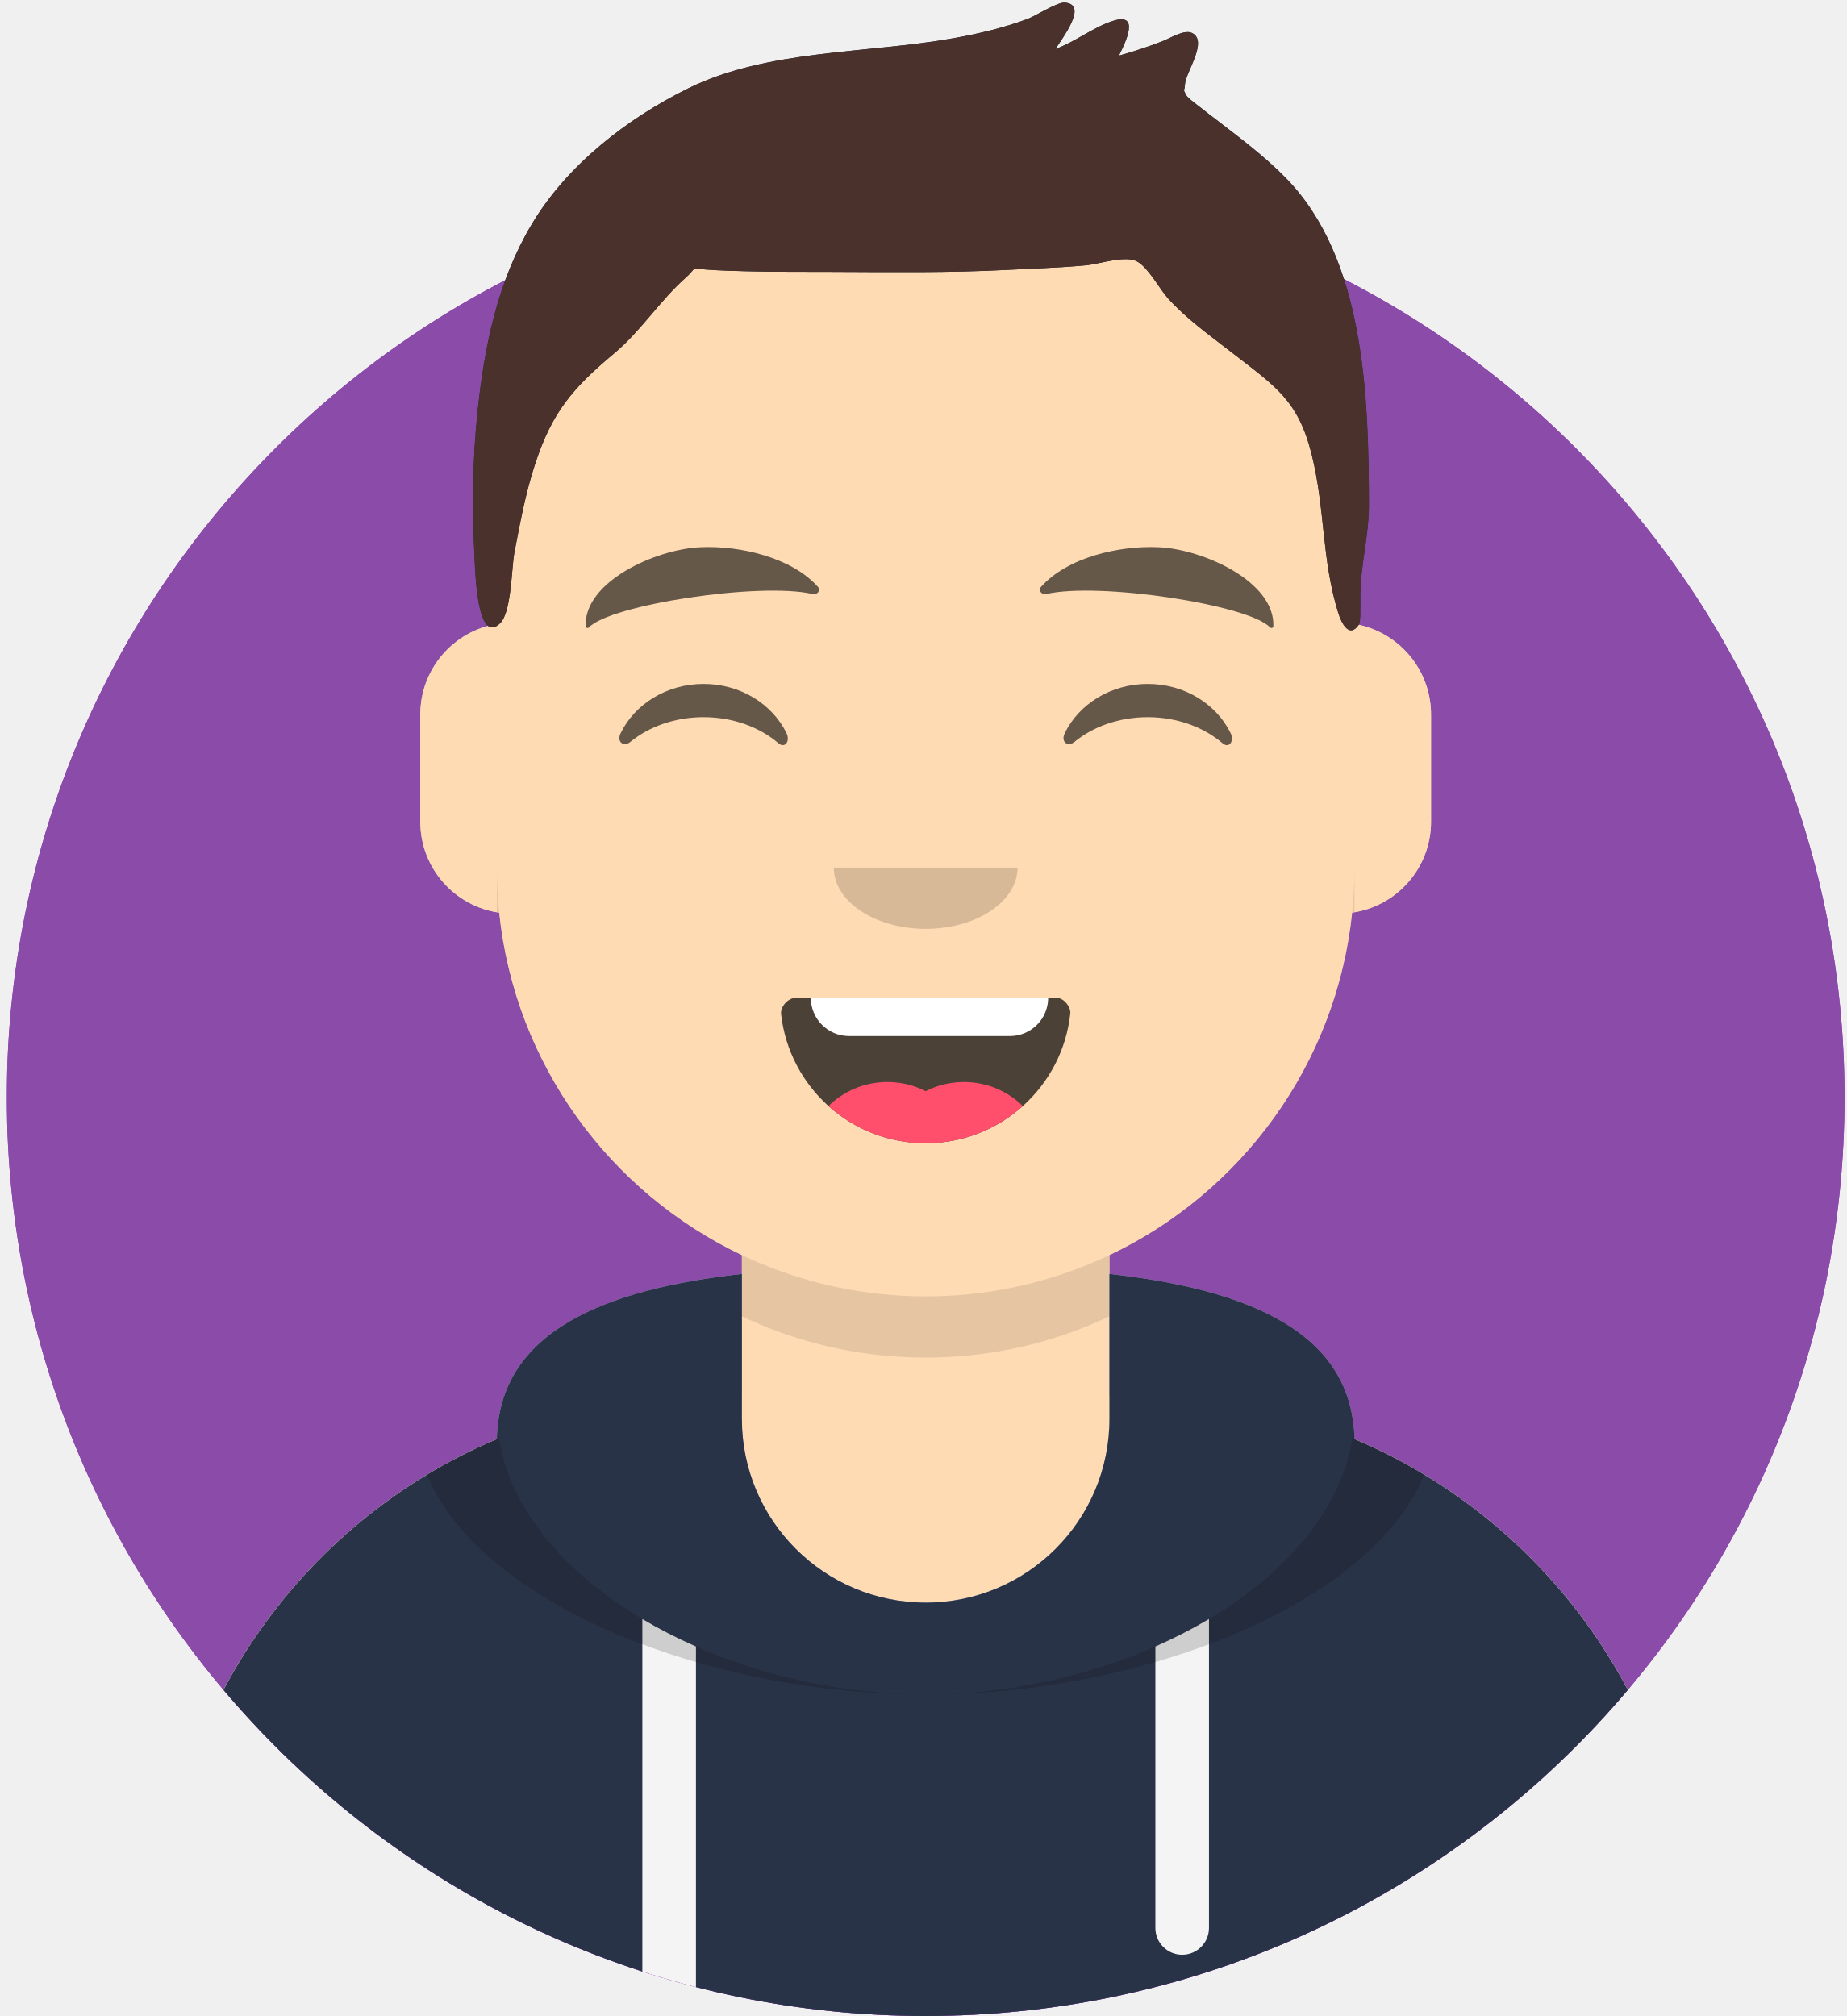
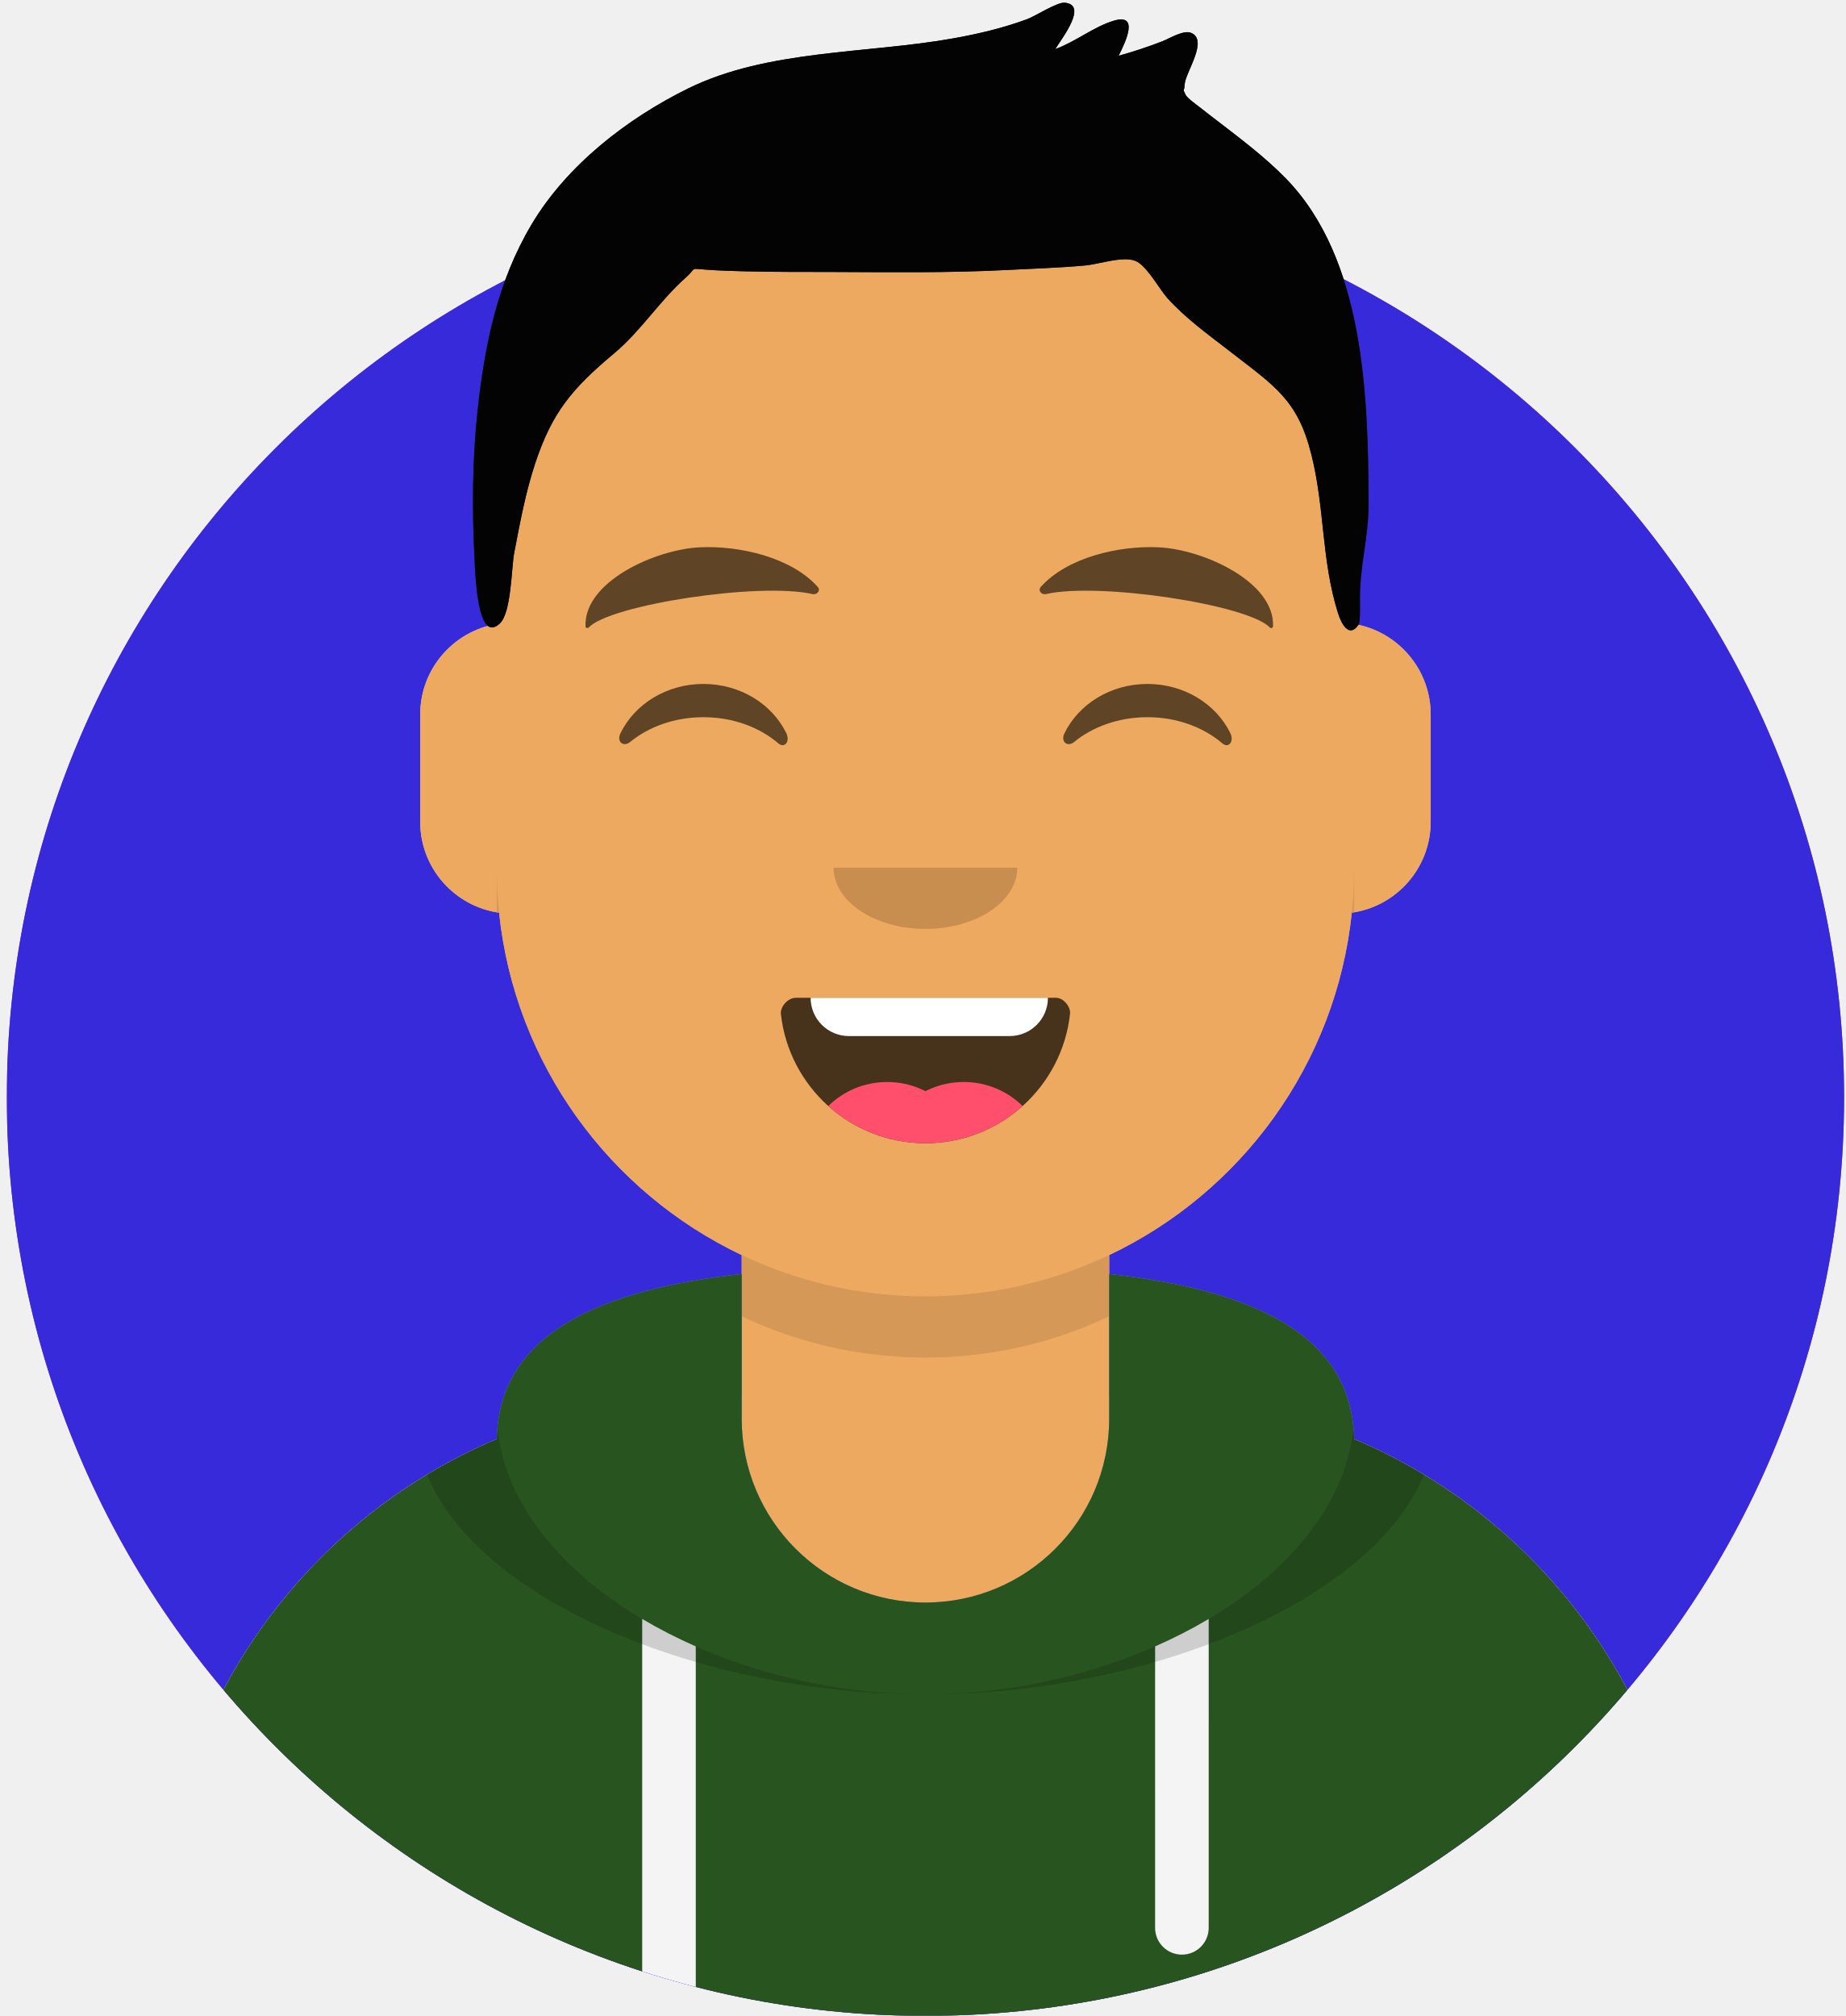
- <svg xmlns="http://www.w3.org/2000/svg" xmlns:xlink="http://www.w3.org/1999/xlink" width="217px" height="237px" viewBox="0 0 217 237" version="1.1">
+ <svg xmlns="http://www.w3.org/2000/svg" xmlns:xlink="http://www.w3.org/1999/xlink" width="325px" height="355px" viewBox="0 0 217 237" version="1.1">
  <defs>
    <circle id="path-1" cx="108" cy="108" r="108" />
    <path d="M-3.19744231e-14,144 L-3.19744231e-14,-1.42108547e-14 L237.6,-1.42108547e-14 L237.6,144 L226.8,144 C226.8,203.647 178.447,252 118.8,252 C59.153,252 10.8,203.647 10.8,144 L10.8,144 L-3.19744231e-14,144 Z" id="path-3" />
    <path d="M90,0 C117.835,-5.11323436e-15 140.4,22.565 140.4,50.4 L140.401,55.949 C145.508,56.807 149.4,61.249 149.4,66.6 L149.4,79.2 C149.4,84.647 145.367,89.152 140.125,89.893 C138.265,107.718 127.114,122.78 111.601,130.149 L111.6,146.7 L115.2,146.7 C150.988,146.7 180,175.712 180,211.5 L180,219.6 L0,219.6 L0,211.5 C-4.38277231e-15,175.712 29.012,146.7 64.8,146.7 L68.4,146.7 L68.4,130.15 C52.886,122.78 41.735,107.718 39.875,89.893 C34.633,89.152 30.6,84.647 30.6,79.2 L30.6,66.6 C30.6,61.249 34.492,56.806 39.6,55.949 L39.6,50.4 C39.6,22.565 62.165,5.11323436e-15 90,0 Z" id="path-5" />
    <path d="M140.401,11.764 C156.691,13.587 169.2,18.597 169.2,31.569 L169.194,31.18 C192.467,41.01 208.8,64.047 208.8,90.9 L208.8,99 L28.8,99 L28.8,90.9 C28.8,64.047 45.133,41.01 68.406,31.18 C68.653,18.496 81.073,13.568 97.2,11.764 L97.2,28.8 C97.2,40.729 106.871,50.4 118.8,50.4 C130.729,50.4 140.4,40.729 140.4,28.8 L140.4,28.8 Z" id="path-7" />
    <path d="M31.606,13.615 C32.558,22.158 39.803,28.8 48.6,28.8 C57.424,28.8 64.687,22.117 65.603,13.536 C65.676,12.845 64.905,11.7 63.938,11.7 C50.534,11.7 40.264,11.7 33.378,11.7 C32.406,11.7 31.511,12.761 31.606,13.615 Z" id="path-9" />
    <rect id="path-11" x="0" y="0" width="237.6" height="252" />
    <path d="M118.135,20.928 C115.651,18.39 112.767,16.236 109.962,14.076 C109.343,13.6 108.715,13.135 108.109,12.641 C107.972,12.528 106.563,11.519 106.394,11.148 C105.988,10.254 106.224,10.95 106.28,9.884 C106.35,8.535 109.1,4.727 107.048,3.854 C106.146,3.47 104.536,4.492 103.67,4.83 C101.977,5.49 100.263,6.054 98.512,6.54 C99.351,4.869 100.95,1.524 97.944,2.419 C95.603,3.116 93.421,4.91 91.068,5.753 C91.847,4.477 94.96,0.523 92.147,0.302 C91.271,0.233 88.724,1.875 87.782,2.226 C84.959,3.275 82.075,3.953 79.111,4.487 C69.033,6.304 57.248,5.786 47.923,10.374 C40.735,13.911 33.636,19.4 29.484,26.389 C25.481,33.125 23.984,40.498 23.146,48.217 C22.532,53.882 22.482,59.738 22.769,65.424 C22.863,67.287 23.073,75.874 25.779,73.273 C27.127,71.978 27.117,66.745 27.457,64.974 C28.133,61.451 28.783,57.911 29.91,54.5 C31.895,48.49 34.238,45.687 39.184,41.547 C42.359,38.89 44.588,35.3 47.625,32.62 C48.99,31.416 47.949,31.542 50.143,31.7 C51.616,31.806 53.097,31.846 54.574,31.885 C57.99,31.974 61.412,31.951 64.829,31.963 C71.711,31.988 78.561,32.085 85.437,31.725 C88.492,31.565 91.556,31.478 94.603,31.195 C96.306,31.038 99.326,29.947 100.728,30.78 C102.01,31.543 103.342,34.034 104.263,35.054 C106.438,37.464 109.032,39.305 111.576,41.282 C116.881,45.403 119.559,46.98 121.17,53.421 C122.775,59.838 122.325,65.791 124.312,72.106 C124.662,73.217 125.586,75.13 126.726,73.415 C126.937,73.096 126.883,71.345 126.883,70.337 C126.883,66.27 127.913,63.218 127.9,59.123 C127.849,46.674 127.447,30.442 118.135,20.928 Z" id="path-13" />
  </defs>
  <g id="Website" stroke="none" stroke-width="1" fill="none" fill-rule="evenodd">
    <g id="mf-avatar" transform="translate(-10, -15)">
      <g id="Circle" transform="translate(10.8, 36)">
        <mask id="mask-2" fill="white">
          <use xlink:href="#path-1" />
        </mask>
        <use id="Circle-Background" fill="#972dc2" xlink:href="#path-1" />
-         <g id="🖍-Circle-Color" mask="url(#mask-2)" fill="#8a4ca8">
+         <g id="🖍-Circle-Color" mask="url(#mask-2)" fill="#362adb">
          <rect id="🖍Color" x="0" y="0" width="216.445" height="216" />
        </g>
      </g>
      <mask id="mask-4" fill="white">
        <use xlink:href="#path-3" />
      </mask>
      <g id="Mask" />
      <g id="Avataaar" mask="url(#mask-4)">
        <g id="Body" transform="translate(28.8, 32.4)">
          <mask id="mask-6" fill="white">
            <use xlink:href="#path-5" />
          </mask>
          <use fill="#D0C6AC" xlink:href="#path-5" />
-           <g id="Skin/👶🏻-05-Pale" mask="url(#mask-6)" fill="#FFDBB4">
+           <g id="Skin/👶🏻-03-Pale" mask="url(#mask-6)" fill="#eda95f">
            <g transform="translate(-28.8, 0)" id="Color">
              <rect x="0" y="0" width="238.384" height="220.355" />
            </g>
          </g>
          <path d="M39.6,84.6 C39.6,112.435 62.165,135 90,135 C117.835,135 140.4,112.435 140.4,84.6 L140.4,84.6 L140.4,91.8 C140.4,119.635 117.835,142.2 90,142.2 C62.165,142.2 39.6,119.635 39.6,91.8 Z" id="Neck-Shadow" fill-opacity="0.1" fill="#000000" mask="url(#mask-6)" />
        </g>
        <g id="Clothing/Hoodie" transform="translate(0, 153)">
          <mask id="mask-8" fill="white">
            <use xlink:href="#path-7" />
          </mask>
-           <use id="Hoodie" fill="#B7C1DB" fill-rule="evenodd" xlink:href="#path-7" />
-           <g id="Color/Palette/Slate" mask="url(#mask-8)" fill="#293347" fill-rule="evenodd">
+           <use id="Hoodie" fill="#7191e3" fill-rule="evenodd" xlink:href="#path-7" />
+           <g id="Color/Palette/Slate" mask="url(#mask-8)" fill="#28541f" fill-rule="evenodd">
            <rect id="🖍Color" x="0" y="0" width="238.491" height="99" />
          </g>
          <path d="M91.8,55.565 L91.8,99 L85.5,99 L85.499,52.335 C87.483,53.514 89.592,54.594 91.8,55.565 Z M152.101,52.334 L152.1,88.65 C152.1,90.39 150.69,91.8 148.95,91.8 C147.21,91.8 145.8,90.39 145.8,88.65 L145.801,55.565 C148.009,54.594 150.118,53.513 152.101,52.334 Z" id="Straps" fill="#F4F4F4" fill-rule="evenodd" mask="url(#mask-8)" />
          <path d="M155.733,11.451 C169.28,14.013 178.65,19.118 178.65,29.077 C178.65,46.818 148.916,61.2 118.8,61.2 C88.684,61.2 58.95,46.818 58.95,29.077 C58.95,19.118 68.32,14.013 81.867,11.451 C73.689,14.466 68.4,19.534 68.4,27.969 C68.4,46.322 93.439,61.2 118.8,61.2 C144.161,61.2 169.2,46.322 169.2,27.969 C169.2,19.71 164.13,14.679 156.241,11.642 Z" id="Shadow" fill-opacity="0.16" fill="#000000" fill-rule="evenodd" mask="url(#mask-8)" />
        </g>
        <g id="Face" transform="translate(68.4, 73.8)">
          <g id="Mouth/Smile" transform="translate(1.8, 46.8)">
            <mask id="mask-10" fill="white">
              <use xlink:href="#path-9" />
            </mask>
            <use id="Mouth" fill-opacity="0.7" fill="#000000" fill-rule="evenodd" xlink:href="#path-9" />
            <path d="M39.6,1.8 L58.5,1.8 C60.985,1.8 63,3.815 63,6.3 L63,11.7 C63,14.185 60.985,16.2 58.5,16.2 L39.6,16.2 C37.115,16.2 35.1,14.185 35.1,11.7 L35.1,6.3 C35.1,3.815 37.115,1.8 39.6,1.8 Z" id="Teeth" fill="#FFFFFF" fill-rule="evenodd" mask="url(#mask-10)" />
            <g id="Tongue" stroke-width="1" fill-rule="evenodd" mask="url(#mask-10)" fill="#FF4F6D">
              <g transform="translate(34.2, 21.6)">
                <circle cx="9.9" cy="9.9" r="9.9" />
                <circle cx="18.9" cy="9.9" r="9.9" />
              </g>
            </g>
          </g>
          <g id="Nose/Default" transform="translate(25.2, 36)" fill="#000000" fill-opacity="0.16">
            <path d="M14.4,7.2 C14.4,11.176 19.235,14.4 25.2,14.4 L25.2,14.4 C31.165,14.4 36,11.176 36,7.2" id="Nose" />
          </g>
          <g id="Eyes/Happy-😁" transform="translate(0, 7.2)" fill="#000000" fill-opacity="0.6">
            <path d="M14.544,20.203 C16.206,16.784 19.948,14.4 24.298,14.4 C28.632,14.4 32.363,16.767 34.034,20.166 C34.53,21.176 33.824,22.003 33.112,21.39 C30.906,19.494 27.773,18.309 24.298,18.309 C20.931,18.309 17.886,19.421 15.694,21.214 C14.892,21.87 14.058,21.203 14.544,20.203 Z" id="Squint" />
            <path d="M66.744,20.203 C68.406,16.784 72.148,14.4 76.498,14.4 C80.832,14.4 84.563,16.767 86.234,20.166 C86.73,21.176 86.024,22.003 85.312,21.39 C83.106,19.494 79.973,18.309 76.498,18.309 C73.131,18.309 70.086,19.421 67.894,21.214 C67.092,21.87 66.258,21.203 66.744,20.203 Z" id="Squint" />
          </g>
          <g id="Eyebrow/Natural/Default-Natural" fill="#000000" fill-opacity="0.6">
            <path d="M23.435,5.589 C18.25,6.285 10.164,10.805 10.84,16.036 C10.862,16.207 11.121,16.261 11.233,16.118 C13.471,13.248 30.774,9.033 37.075,9.913 C37.652,9.994 38.032,9.399 37.639,9.027 C34.269,5.845 28.08,4.961 23.435,5.589" id="Eyebrow" transform="translate(24.3, 10.8) rotate(5) translate(-24.3, -10.8) " />
            <path d="M76.535,5.589 C71.35,6.285 63.264,10.805 63.94,16.036 C63.962,16.207 64.221,16.261 64.333,16.118 C66.571,13.248 83.874,9.033 90.175,9.913 C90.752,9.994 91.132,9.399 90.739,9.027 C87.369,5.845 81.18,4.961 76.535,5.589" id="Eyebrow" transform="translate(77.4, 10.8) scale(-1, 1) rotate(5) translate(-77.4, -10.8) " />
          </g>
        </g>
        <g id="Top">
          <mask id="mask-12" fill="white">
            <use xlink:href="#path-11" />
          </mask>
          <g id="Mask" />
          <g mask="url(#mask-12)">
            <g transform="translate(43, 15)">
              <mask id="mask-14" fill="white">
                <use xlink:href="#path-13" />
              </mask>
              <use id="Short-Hair" stroke="none" fill="#1F3140" fill-rule="evenodd" xlink:href="#path-13" />
              <g id="Color/Hair/Brown-Dark" stroke="none" fill="none" mask="url(#mask-14)" fill-rule="evenodd">
-                 <g transform="translate(-43.1, -15)" fill="#4A312C" id="Color">
+                 <g transform="translate(-43.1, -15)" fill="#030303" id="Color">
                  <rect x="0" y="0" width="239.107" height="252.406" />
                </g>
              </g>
            </g>
          </g>
        </g>
      </g>
    </g>
  </g>
</svg>
